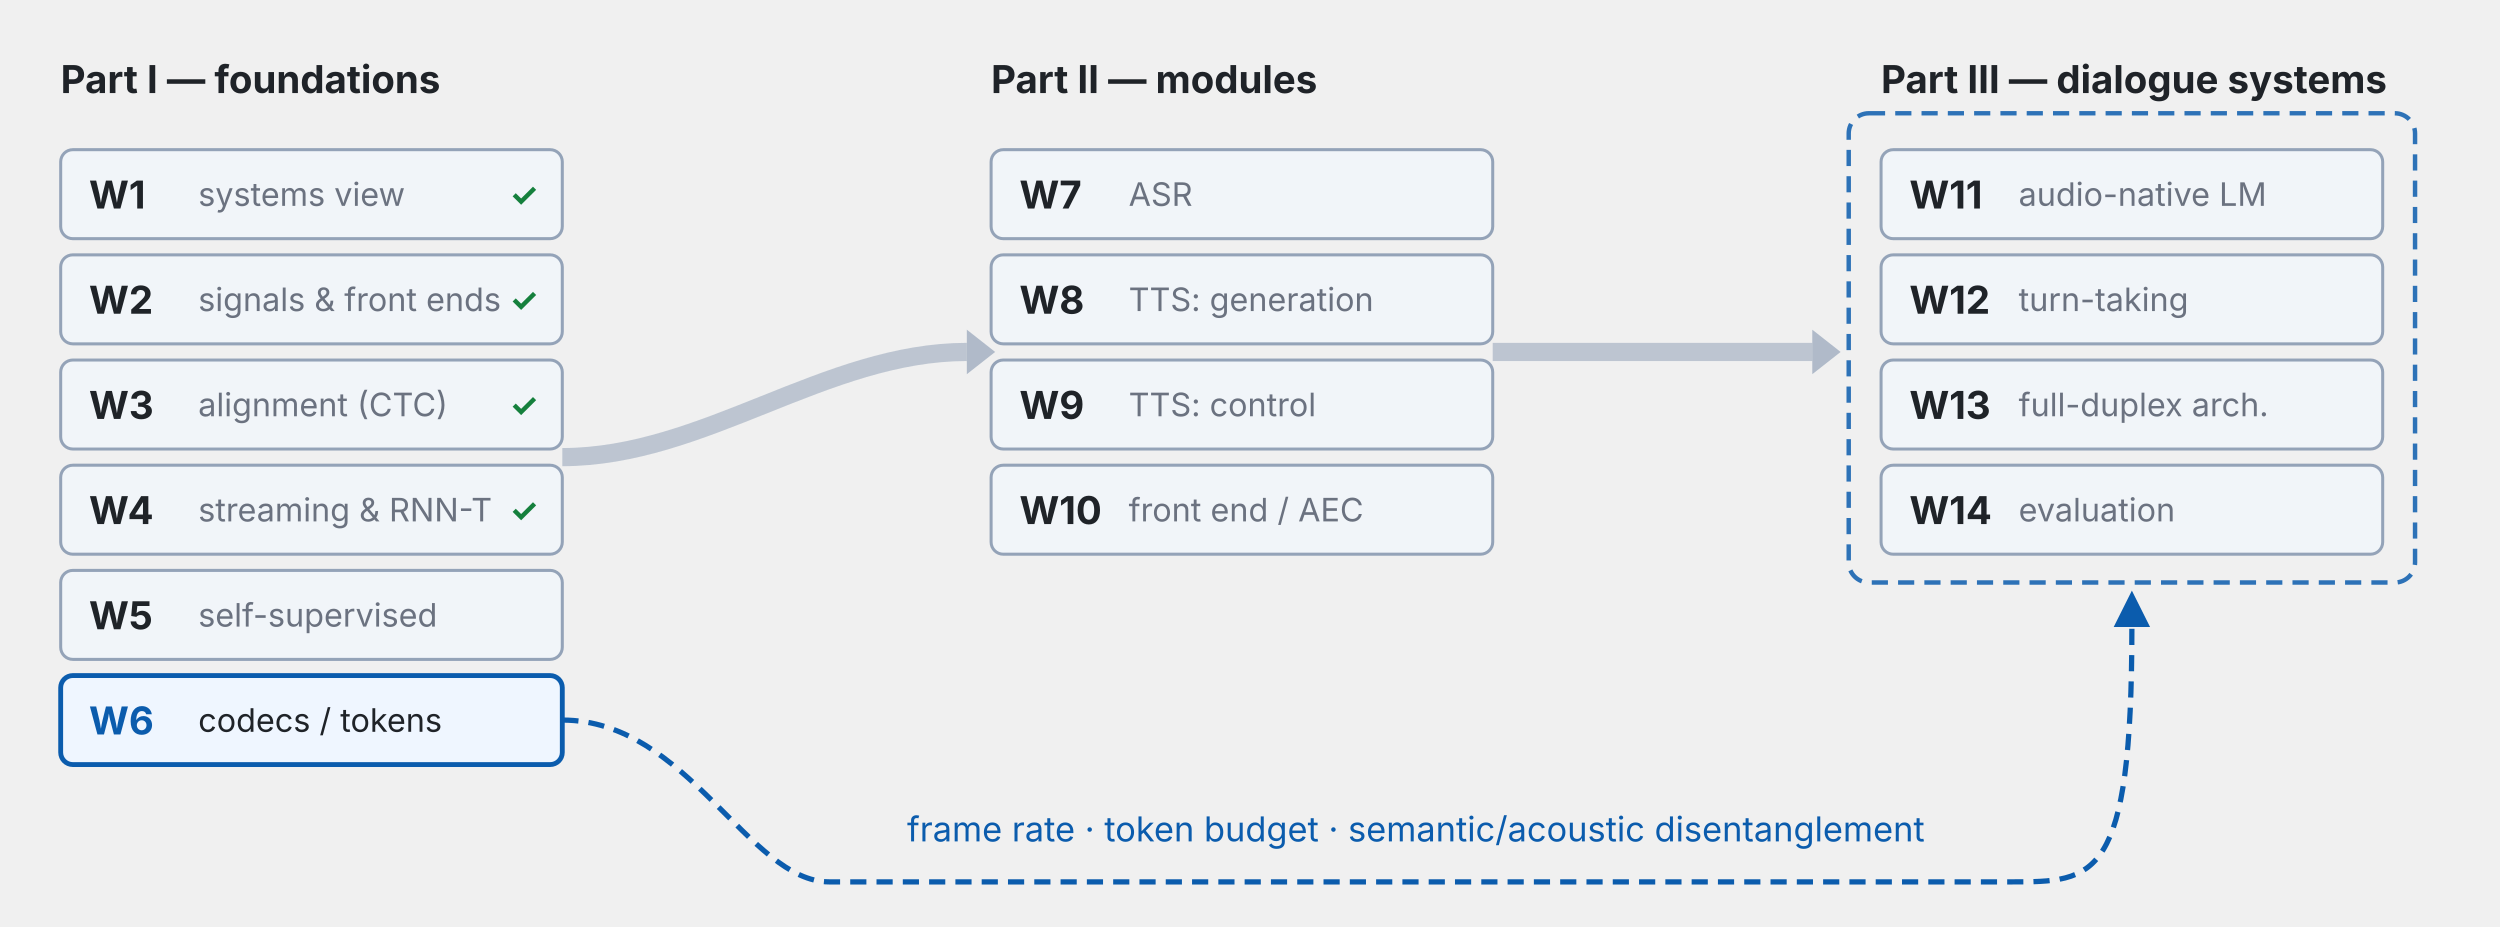
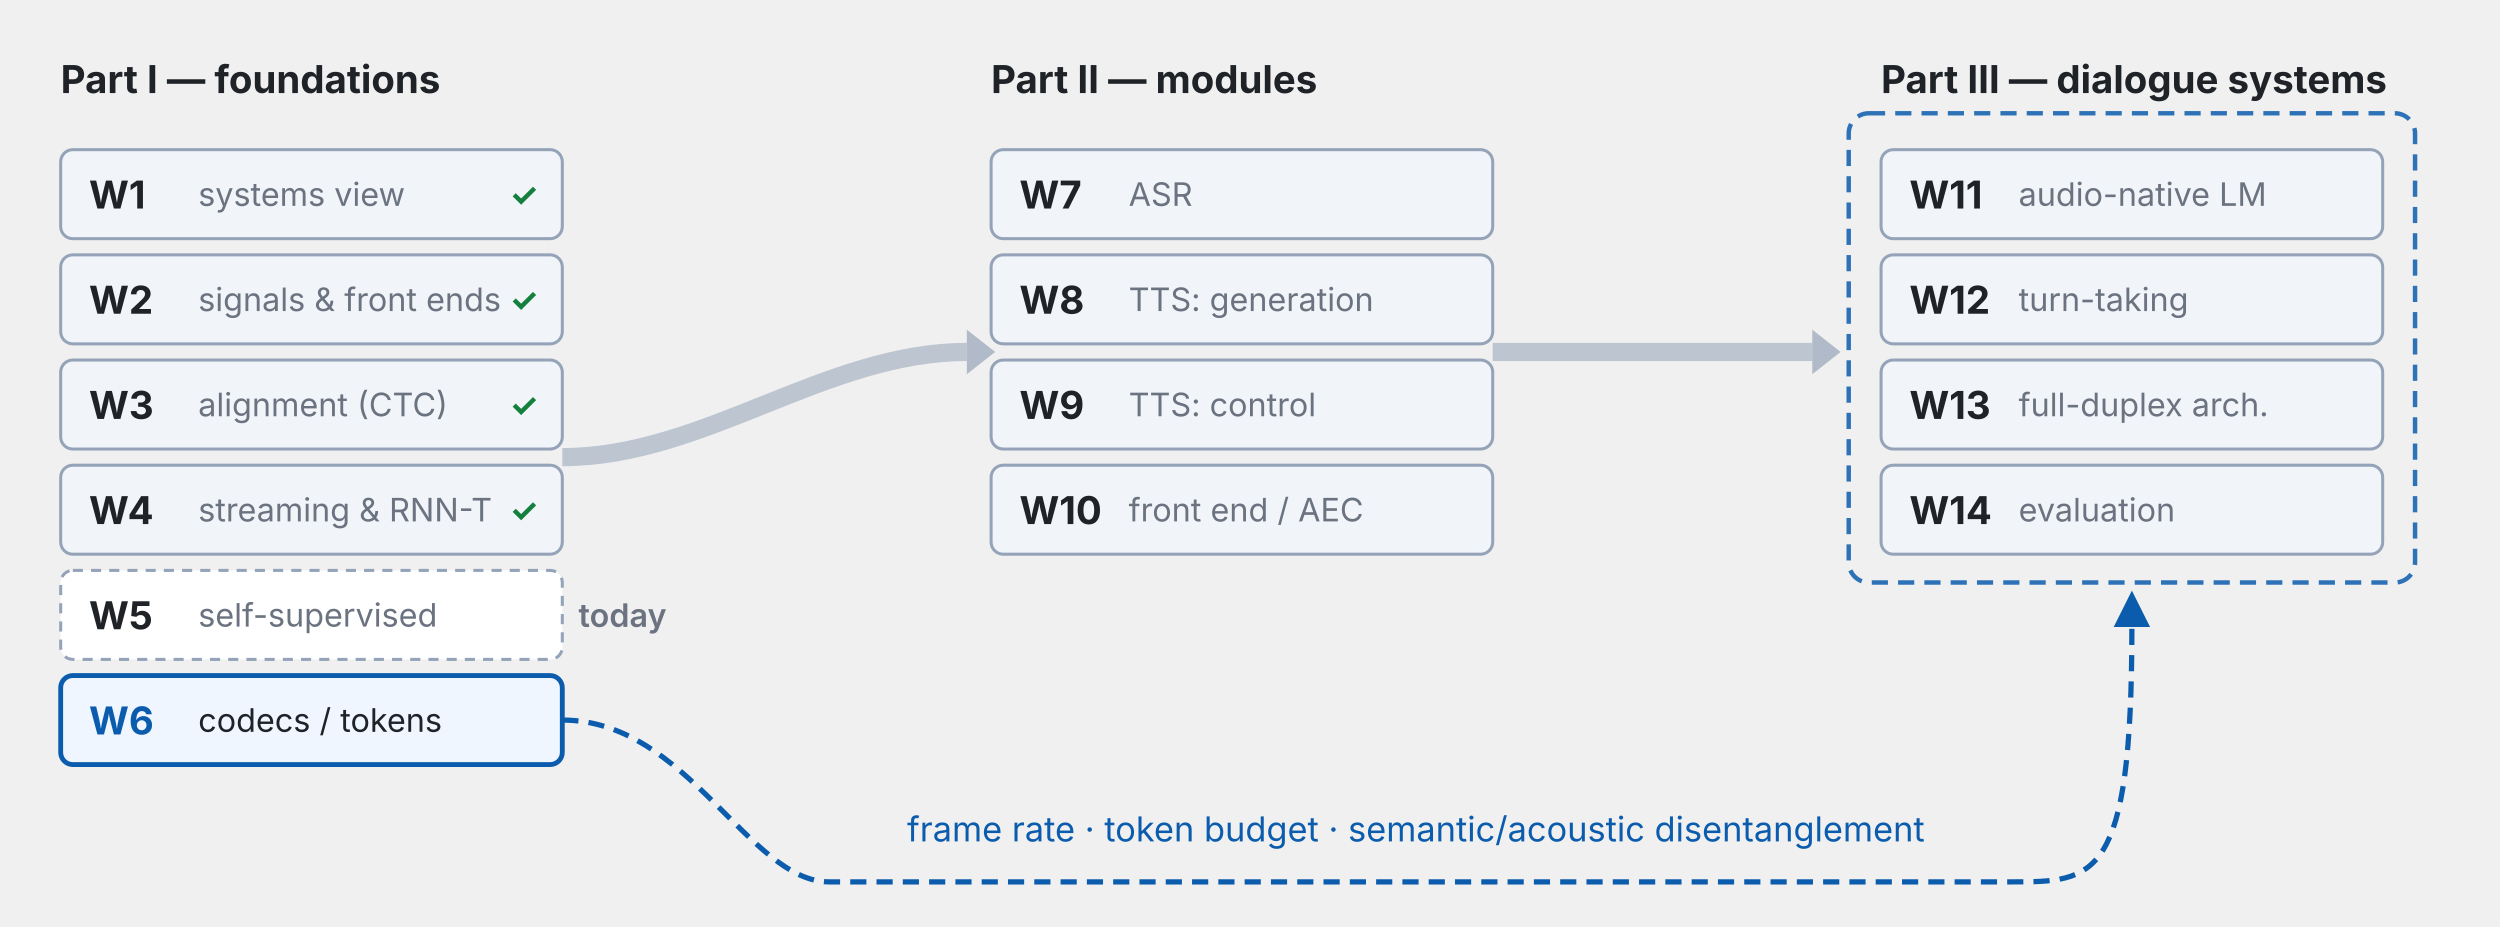
<svg xmlns="http://www.w3.org/2000/svg" viewBox="0 0 1236 458" width="100%" role="img" font-family="system-ui,-apple-system,Segoe UI,sans-serif">
  <text x="30" y="46" font-size="19" font-weight="700" fill="#1f2328">Part I — foundations</text>
  <rect x="30" y="74" width="248" height="44" rx="6" fill="#f1f5f9" stroke="#94a3b8" stroke-width="1.5" />
  <text x="44" y="96.0" font-size="19" font-weight="700" fill="#1f2328" dominant-baseline="middle">W1</text>
  <text x="98" y="96.0" font-size="16" fill="#6b7280" dominant-baseline="middle">systems view</text>
  <text x="266" y="96.0" font-size="16" font-weight="700" fill="#15803d" text-anchor="end" dominant-baseline="middle">✓</text>
  <rect x="30" y="126" width="248" height="44" rx="6" fill="#f1f5f9" stroke="#94a3b8" stroke-width="1.5" />
  <text x="44" y="148.0" font-size="19" font-weight="700" fill="#1f2328" dominant-baseline="middle">W2</text>
  <text x="98" y="148.0" font-size="16" fill="#6b7280" dominant-baseline="middle">signals &amp; front ends</text>
  <text x="266" y="148.0" font-size="16" font-weight="700" fill="#15803d" text-anchor="end" dominant-baseline="middle">✓</text>
  <rect x="30" y="178" width="248" height="44" rx="6" fill="#f1f5f9" stroke="#94a3b8" stroke-width="1.5" />
  <text x="44" y="200.0" font-size="19" font-weight="700" fill="#1f2328" dominant-baseline="middle">W3</text>
  <text x="98" y="200.0" font-size="16" fill="#6b7280" dominant-baseline="middle">alignment (CTC)</text>
  <text x="266" y="200.0" font-size="16" font-weight="700" fill="#15803d" text-anchor="end" dominant-baseline="middle">✓</text>
  <rect x="30" y="230" width="248" height="44" rx="6" fill="#f1f5f9" stroke="#94a3b8" stroke-width="1.5" />
  <text x="44" y="252.0" font-size="19" font-weight="700" fill="#1f2328" dominant-baseline="middle">W4</text>
  <text x="98" y="252.0" font-size="16" fill="#6b7280" dominant-baseline="middle">streaming &amp; RNN-T</text>
  <text x="266" y="252.0" font-size="16" font-weight="700" fill="#15803d" text-anchor="end" dominant-baseline="middle">✓</text>
-   <rect x="30" y="282" width="248" height="44" rx="6" fill="#f1f5f9" stroke="#94a3b8" stroke-width="1.5" />
+   <rect x="30" y="282" width="248" height="44" rx="6" fill="#ffffff" stroke="#94a3b8" stroke-width="1.5" stroke-dasharray="5 4" />
  <text x="44" y="304.0" font-size="19" font-weight="700" fill="#1f2328" dominant-baseline="middle">W5</text>
  <text x="98" y="304.0" font-size="16" fill="#6b7280" dominant-baseline="middle">self-supervised</text>
+   <text x="286" y="304.0" font-size="16" font-weight="600" fill="#6b7280" text-anchor="start" dominant-baseline="middle">today</text>
  <rect x="30" y="334" width="248" height="44" rx="6" fill="#eff6ff" stroke="#0b5cad" stroke-width="2.4" />
  <text x="44" y="356.0" font-size="19" font-weight="700" fill="#0b5cad" dominant-baseline="middle">W6</text>
  <text x="98" y="356.0" font-size="16" fill="#1f2328" dominant-baseline="middle">codecs / tokens</text>
  <text x="490" y="46" font-size="19" font-weight="700" fill="#1f2328">Part II — modules</text>
  <rect x="490" y="74" width="248" height="44" rx="6" fill="#f1f5f9" stroke="#94a3b8" stroke-width="1.5" />
  <text x="504" y="96.0" font-size="19" font-weight="700" fill="#1f2328" dominant-baseline="middle">W7</text>
  <text x="558" y="96.0" font-size="16" fill="#6b7280" dominant-baseline="middle">ASR</text>
  <rect x="490" y="126" width="248" height="44" rx="6" fill="#f1f5f9" stroke="#94a3b8" stroke-width="1.5" />
  <text x="504" y="148.0" font-size="19" font-weight="700" fill="#1f2328" dominant-baseline="middle">W8</text>
  <text x="558" y="148.0" font-size="16" fill="#6b7280" dominant-baseline="middle">TTS: generation</text>
  <rect x="490" y="178" width="248" height="44" rx="6" fill="#f1f5f9" stroke="#94a3b8" stroke-width="1.5" />
  <text x="504" y="200.0" font-size="19" font-weight="700" fill="#1f2328" dominant-baseline="middle">W9</text>
  <text x="558" y="200.0" font-size="16" fill="#6b7280" dominant-baseline="middle">TTS: control</text>
  <rect x="490" y="230" width="248" height="44" rx="6" fill="#f1f5f9" stroke="#94a3b8" stroke-width="1.5" />
  <text x="504" y="252.0" font-size="19" font-weight="700" fill="#1f2328" dominant-baseline="middle">W10</text>
  <text x="558" y="252.0" font-size="16" fill="#6b7280" dominant-baseline="middle">front end / AEC</text>
  <text x="930" y="46" font-size="19" font-weight="700" fill="#1f2328">Part III — dialogue systems</text>
  <rect x="930" y="74" width="248" height="44" rx="6" fill="#f1f5f9" stroke="#94a3b8" stroke-width="1.5" />
  <text x="944" y="96.0" font-size="19" font-weight="700" fill="#1f2328" dominant-baseline="middle">W11</text>
  <text x="998" y="96.0" font-size="16" fill="#6b7280" dominant-baseline="middle">audio-native LM</text>
  <rect x="930" y="126" width="248" height="44" rx="6" fill="#f1f5f9" stroke="#94a3b8" stroke-width="1.5" />
  <text x="944" y="148.0" font-size="19" font-weight="700" fill="#1f2328" dominant-baseline="middle">W12</text>
  <text x="998" y="148.0" font-size="16" fill="#6b7280" dominant-baseline="middle">turn-taking</text>
  <rect x="930" y="178" width="248" height="44" rx="6" fill="#f1f5f9" stroke="#94a3b8" stroke-width="1.5" />
  <text x="944" y="200.0" font-size="19" font-weight="700" fill="#1f2328" dominant-baseline="middle">W13</text>
  <text x="998" y="200.0" font-size="16" fill="#6b7280" dominant-baseline="middle">full-duplex arch.</text>
  <rect x="930" y="230" width="248" height="44" rx="6" fill="#f1f5f9" stroke="#94a3b8" stroke-width="1.5" />
  <text x="944" y="252.0" font-size="19" font-weight="700" fill="#1f2328" dominant-baseline="middle">W14</text>
  <text x="998" y="252.0" font-size="16" fill="#6b7280" dominant-baseline="middle">evaluation</text>
  <path d="M 278 226.0 C 348 226.0, 408 174.0, 478 174.0" fill="none" stroke="#94a3b8" stroke-width="9" opacity=".55" />
  <polygon points="478,163.0 492,174.0 478,185.0" fill="#94a3b8" opacity=".7" />
  <path d="M 738 174.0 C 808 174.0, 826 174.0, 896 174.0" fill="none" stroke="#94a3b8" stroke-width="9" opacity=".55" />
  <polygon points="896,163.0 910,174.0 896,185.0" fill="#94a3b8" opacity=".7" />
  <rect x="914" y="56" width="280" height="232" rx="10" fill="none" stroke="#0b5cad" stroke-width="2.2" stroke-dasharray="8 5" opacity=".85" />
  <path d="M 278 356.0 C 340 356.0, 370 436, 410 436 H 994.0 C 1036.0 436, 1054.0 436, 1054.0 310" fill="none" stroke="#0b5cad" stroke-width="2.6" stroke-dasharray="8 5" />
  <polygon points="1045.0,310 1054.0,292 1063.0,310" fill="#0b5cad" />
  <text x="700.0" y="416.0" font-size="17" fill="#0b5cad" text-anchor="middle">frame rate · token budget · semantic/acoustic disentanglement</text>
</svg>
